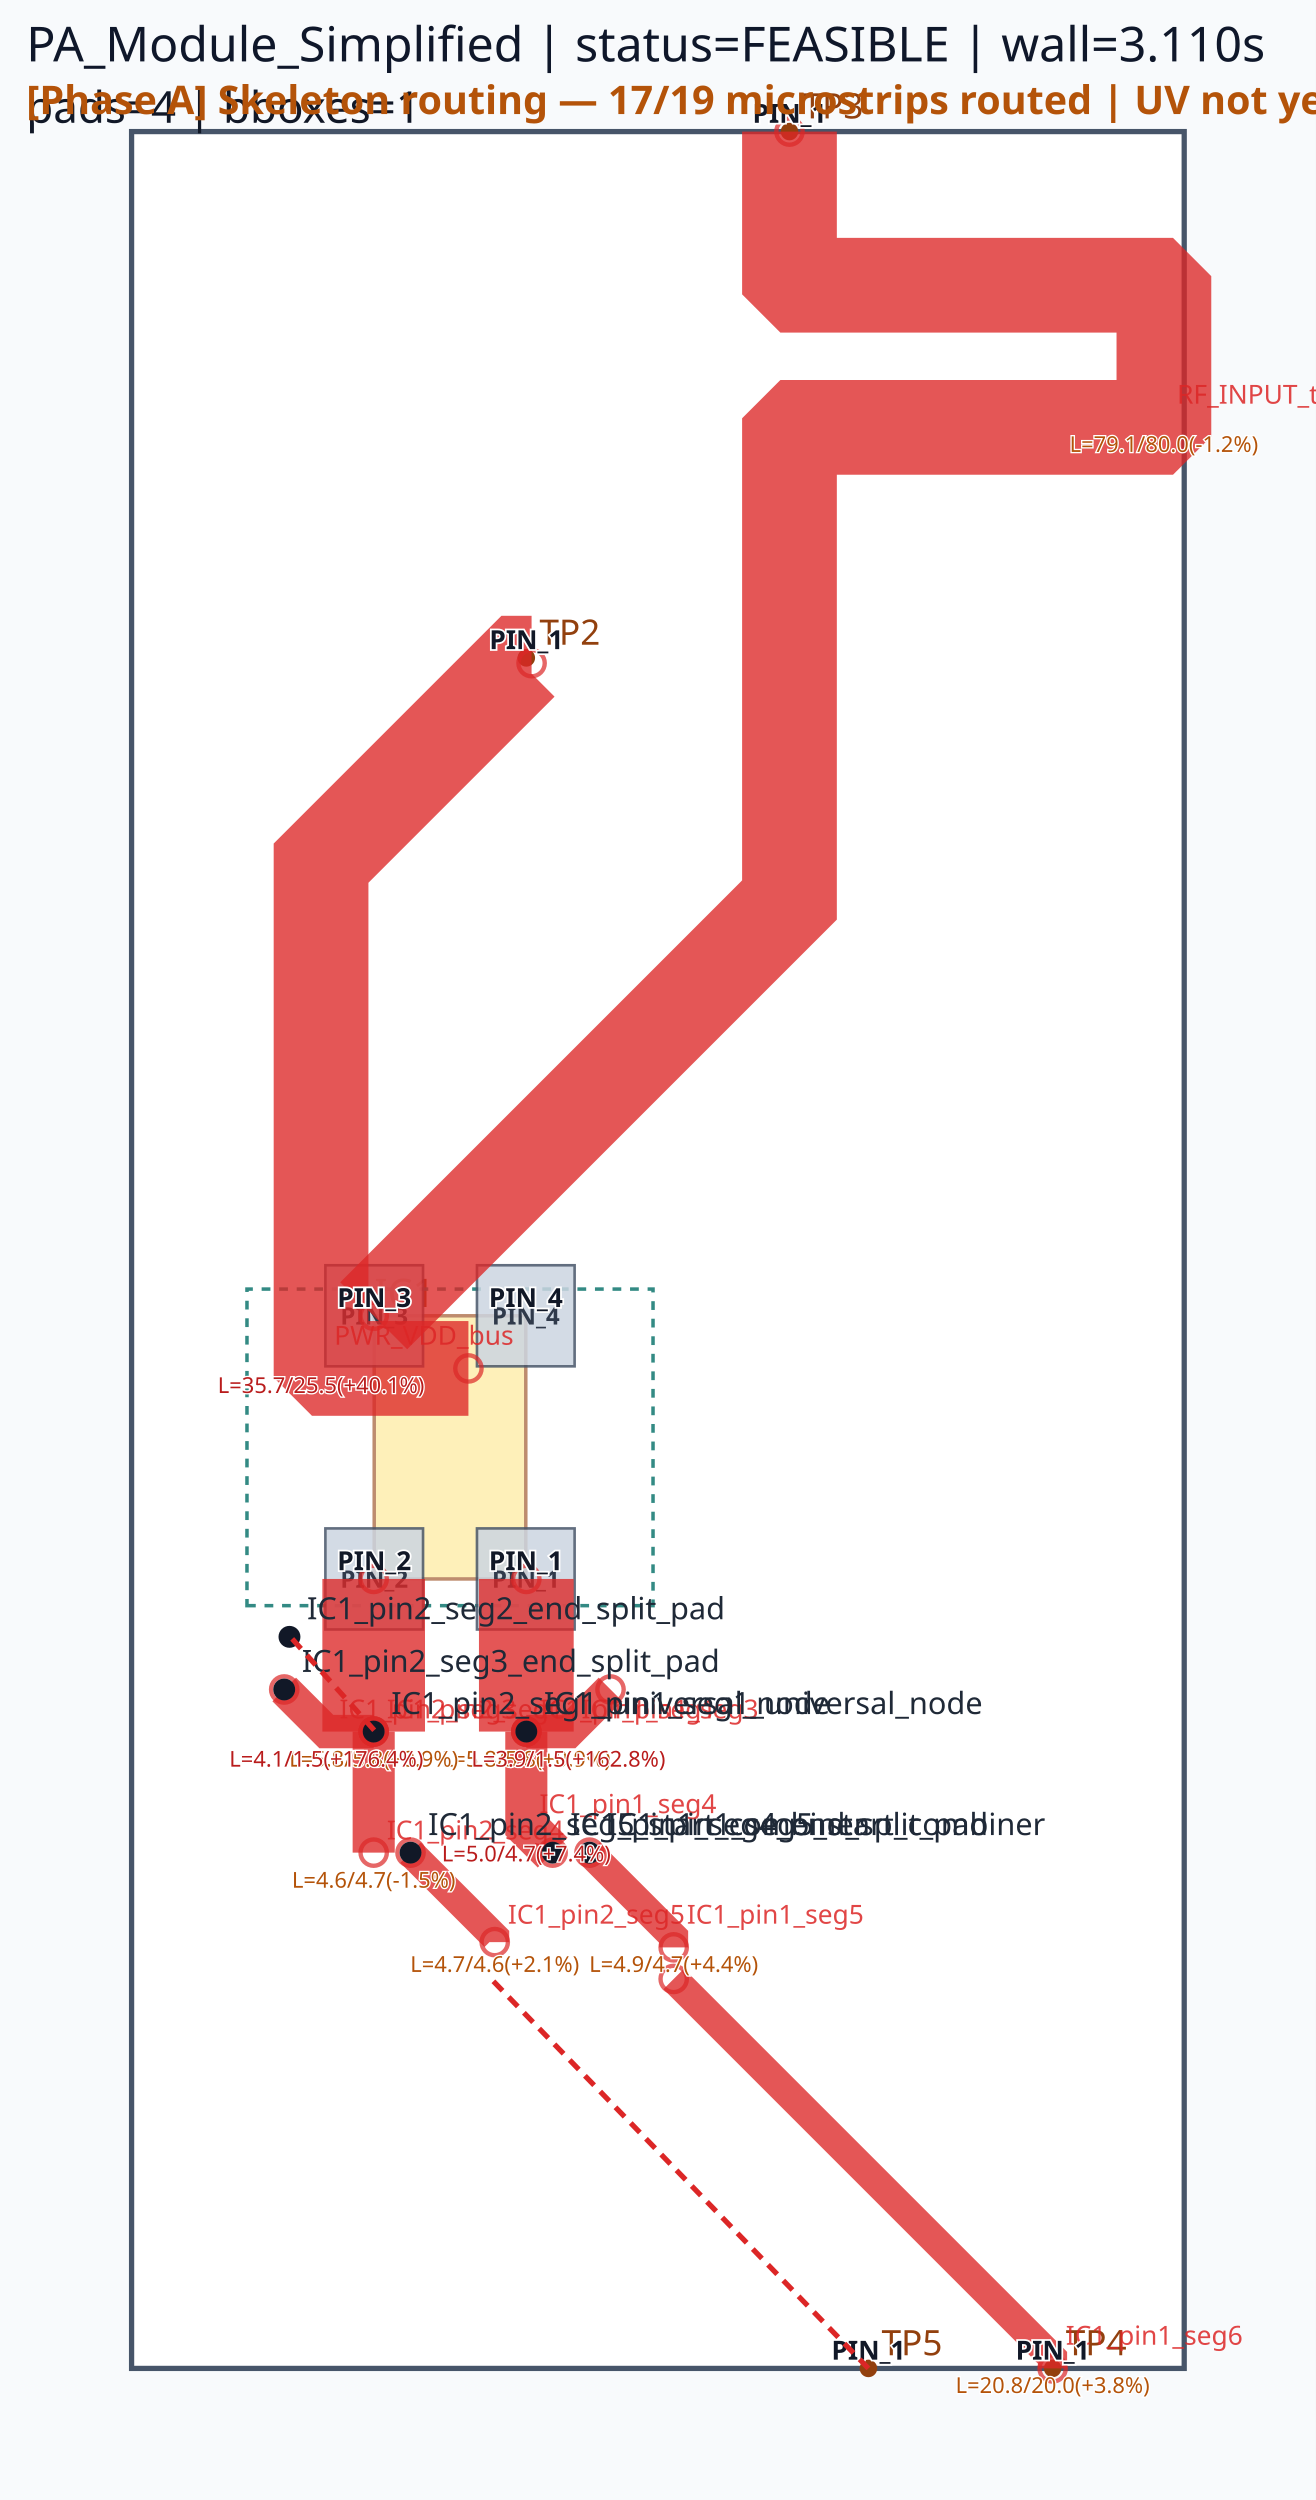
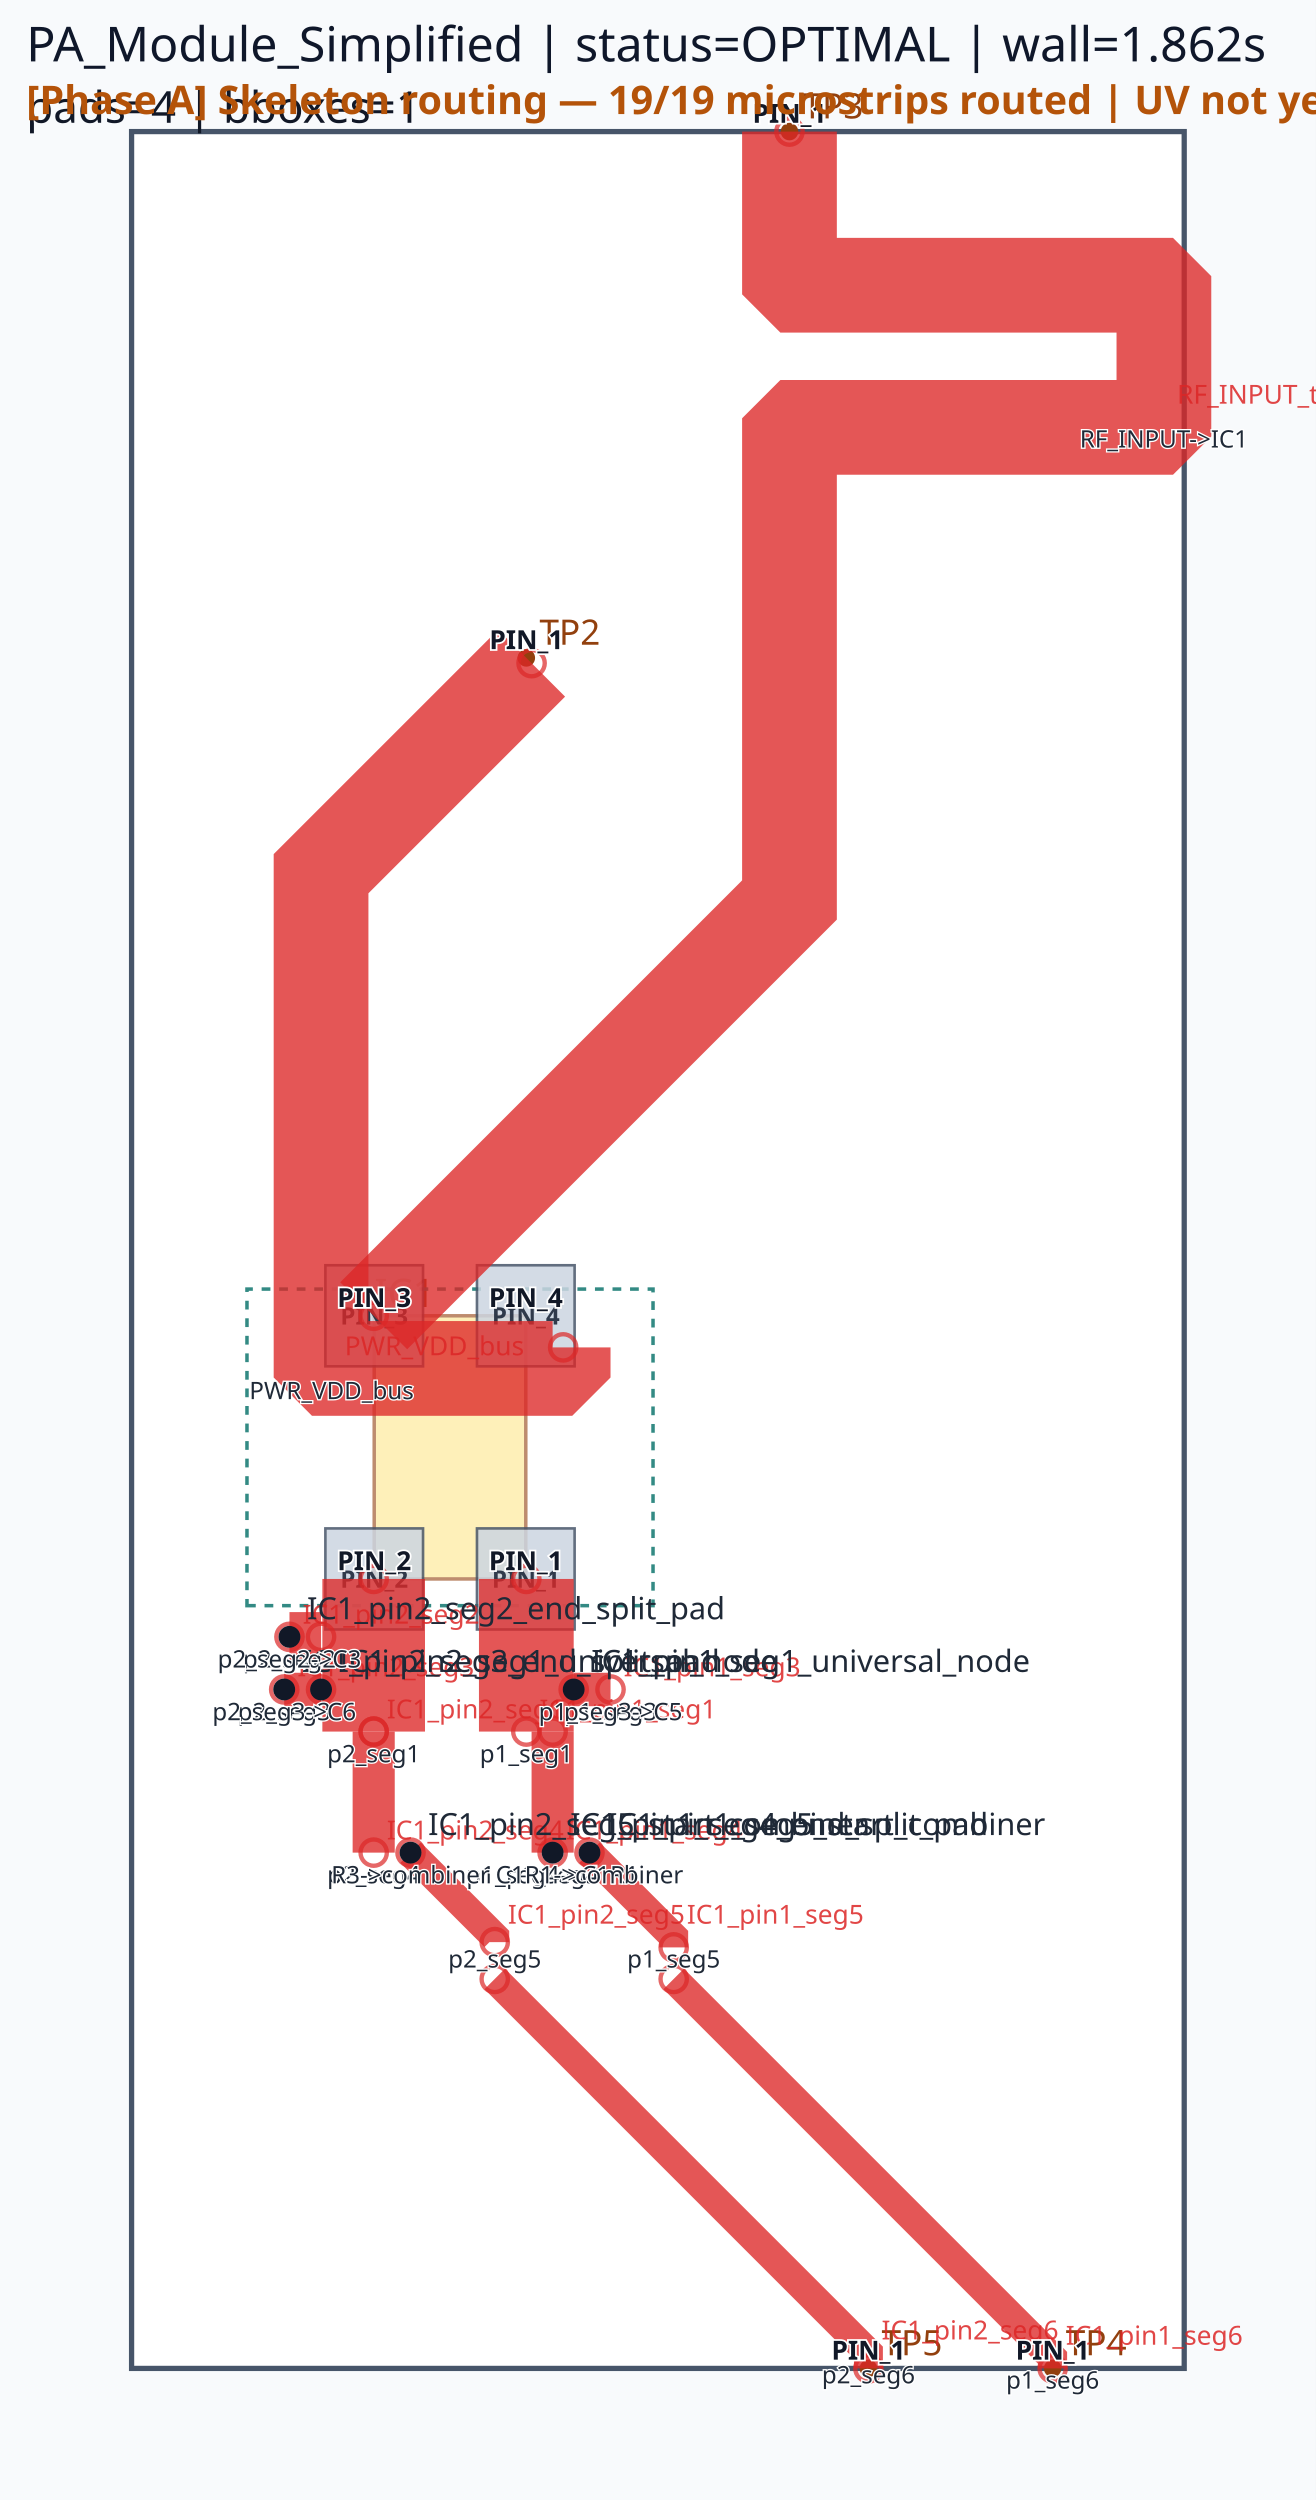
<svg xmlns="http://www.w3.org/2000/svg" viewBox="0 0 300.0 570.0" width="300.0" height="570.0">
  <rect x="0" y="0" width="100%" height="100%" fill="#f8fafc" />
  <rect x="30.00" y="30.00" width="240.00" height="510.00" fill="#ffffff" stroke="#475569" stroke-width="1.2" />
  <rect x="85.32" y="300.00" width="34.56" height="60.00" fill="#fde68a" stroke="#92400e" stroke-width="0.8" opacity="0.6" />
  <text x="85.32" y="298.00" font-family="sans-serif" font-size="9" fill="#92400e">IC1</text>
  <circle cx="120.00" cy="150.00" r="2" fill="#92400e" />
  <text x="123.00" y="147.00" font-family="sans-serif" font-size="8" fill="#92400e">TP2</text>
  <circle cx="180.00" cy="30.00" r="2" fill="#92400e" />
  <text x="183.00" y="27.00" font-family="sans-serif" font-size="8" fill="#92400e">TP3</text>
  <circle cx="240.00" cy="540.00" r="2" fill="#92400e" />
  <text x="243.00" y="537.00" font-family="sans-serif" font-size="8" fill="#92400e">TP4</text>
  <circle cx="198.00" cy="540.00" r="2" fill="#92400e" />
  <text x="201.00" y="537.00" font-family="sans-serif" font-size="8" fill="#92400e">TP5</text>
  <path d="M 56.31,366.09 L 148.89,366.09 L 148.89,293.91 L 56.31,293.91 Z" class="component-bbox" fill="none" stroke="#0f766e" stroke-width="0.8" stroke-dasharray="2 2" opacity="0.85" />
  <polygon points="108.75,348.48 108.75,371.52 131.01,371.52 131.01,348.48" fill="#cbd5e1" stroke="#475569" stroke-width="0.6" opacity="0.85" />
  <text x="119.88" y="362.00" font-family="sans-serif" font-size="5.5" text-anchor="middle" font-weight="bold" fill="#1e293b" opacity="0.9">PIN_1</text>
  <polygon points="74.19,348.48 74.19,371.52 96.45,371.52 96.45,348.48" fill="#cbd5e1" stroke="#475569" stroke-width="0.6" opacity="0.85" />
  <text x="85.32" y="362.00" font-family="sans-serif" font-size="5.5" text-anchor="middle" font-weight="bold" fill="#1e293b" opacity="0.9">PIN_2</text>
  <polygon points="96.45,311.52 96.45,288.48 74.19,288.48 74.19,311.52" fill="#cbd5e1" stroke="#475569" stroke-width="0.6" opacity="0.85" />
  <text x="85.32" y="302.00" font-family="sans-serif" font-size="5.5" text-anchor="middle" font-weight="bold" fill="#1e293b" opacity="0.9">PIN_3</text>
  <polygon points="131.01,311.52 131.01,288.48 108.75,288.48 108.75,311.52" fill="#cbd5e1" stroke="#475569" stroke-width="0.6" opacity="0.85" />
  <text x="119.88" y="302.00" font-family="sans-serif" font-size="5.5" text-anchor="middle" font-weight="bold" fill="#1e293b" opacity="0.9">PIN_4</text>
+   <polyline points="85.20,360.00 85.20,394.80" fill="none" stroke="#dc2626" stroke-width="23.40" stroke-linecap="butt" stroke-linejoin="miter" opacity="0.78" />
+   <circle cx="85.20" cy="360.00" r="3" fill="none" stroke="#dc2626" stroke-width="1.0" opacity="0.7" />
+   <circle cx="85.20" cy="394.80" r="3" fill="none" stroke="#dc2626" stroke-width="1.0" opacity="0.7" />
+   <text x="88.20" y="391.80" font-family="sans-serif" font-size="6" fill="#dc2626" opacity="0.85">IC1_pin2_seg1</text>
  <polyline points="120.00,360.00 120.00,394.80" fill="none" stroke="#dc2626" stroke-width="21.60" stroke-linecap="butt" stroke-linejoin="miter" opacity="0.78" />
  <circle cx="120.00" cy="360.00" r="3" fill="none" stroke="#dc2626" stroke-width="1.0" opacity="0.7" />
  <circle cx="120.00" cy="394.80" r="3" fill="none" stroke="#dc2626" stroke-width="1.0" opacity="0.7" />
  <text x="123.00" y="391.80" font-family="sans-serif" font-size="6" fill="#dc2626" opacity="0.85">IC1_pin1_seg1</text>
-   <polyline points="120.00,394.80 120.00,416.40 126.00,422.40" fill="none" stroke="#dc2626" stroke-width="9.60" stroke-linecap="butt" stroke-linejoin="miter" opacity="0.78" />
-   <circle cx="120.00" cy="394.80" r="3" fill="none" stroke="#dc2626" stroke-width="1.0" opacity="0.7" />
+   <polyline points="126.00,394.80 126.00,422.40" fill="none" stroke="#dc2626" stroke-width="9.60" stroke-linecap="butt" stroke-linejoin="miter" opacity="0.78" />
+   <circle cx="126.00" cy="394.80" r="3" fill="none" stroke="#dc2626" stroke-width="1.0" opacity="0.7" />
  <circle cx="126.00" cy="422.40" r="3" fill="none" stroke="#dc2626" stroke-width="1.0" opacity="0.7" />
-   <text x="123.00" y="413.40" font-family="sans-serif" font-size="6" fill="#dc2626" opacity="0.85">IC1_pin1_seg4</text>
+   <text x="129.00" y="419.40" font-family="sans-serif" font-size="6" fill="#dc2626" opacity="0.85">IC1_pin1_seg4</text>
  <polyline points="85.20,394.80 85.20,422.40" fill="none" stroke="#dc2626" stroke-width="9.60" stroke-linecap="butt" stroke-linejoin="miter" opacity="0.78" />
  <circle cx="85.20" cy="394.80" r="3" fill="none" stroke="#dc2626" stroke-width="1.0" opacity="0.7" />
  <circle cx="85.20" cy="422.40" r="3" fill="none" stroke="#dc2626" stroke-width="1.0" opacity="0.7" />
  <text x="88.20" y="419.40" font-family="sans-serif" font-size="6" fill="#dc2626" opacity="0.85">IC1_pin2_seg4</text>
+   <polyline points="73.20,373.20 66.00,373.20" fill="none" stroke="#dc2626" stroke-width="11.28" stroke-linecap="butt" stroke-linejoin="miter" opacity="0.78" />
+   <circle cx="73.20" cy="373.20" r="3" fill="none" stroke="#dc2626" stroke-width="1.0" opacity="0.7" />
+   <circle cx="66.00" cy="373.20" r="3" fill="none" stroke="#dc2626" stroke-width="1.0" opacity="0.7" />
+   <text x="69.00" y="370.20" font-family="sans-serif" font-size="6" fill="#dc2626" opacity="0.85">IC1_pin2_seg2</text>
  <polyline points="134.40,422.40 153.60,441.60 153.60,444.00" fill="none" stroke="#dc2626" stroke-width="6.60" stroke-linecap="butt" stroke-linejoin="miter" opacity="0.78" />
  <circle cx="134.40" cy="422.40" r="3" fill="none" stroke="#dc2626" stroke-width="1.0" opacity="0.7" />
  <circle cx="153.60" cy="444.00" r="3" fill="none" stroke="#dc2626" stroke-width="1.0" opacity="0.7" />
  <text x="156.60" y="438.60" font-family="sans-serif" font-size="6" fill="#dc2626" opacity="0.85">IC1_pin1_seg5</text>
  <polyline points="93.60,422.40 112.80,441.60 112.80,442.80" fill="none" stroke="#dc2626" stroke-width="6.60" stroke-linecap="butt" stroke-linejoin="miter" opacity="0.78" />
  <circle cx="93.60" cy="422.40" r="3" fill="none" stroke="#dc2626" stroke-width="1.0" opacity="0.7" />
  <circle cx="112.80" cy="442.80" r="3" fill="none" stroke="#dc2626" stroke-width="1.0" opacity="0.7" />
  <text x="115.80" y="438.60" font-family="sans-serif" font-size="6" fill="#dc2626" opacity="0.85">IC1_pin2_seg5</text>
-   <polyline points="120.00,394.80 129.60,394.80 139.20,385.20" fill="none" stroke="#dc2626" stroke-width="7.62" stroke-linecap="butt" stroke-linejoin="miter" opacity="0.78" />
-   <circle cx="120.00" cy="394.80" r="3" fill="none" stroke="#dc2626" stroke-width="1.0" opacity="0.7" />
+   <polyline points="130.80,385.20 139.20,385.20" fill="none" stroke="#dc2626" stroke-width="7.62" stroke-linecap="butt" stroke-linejoin="miter" opacity="0.78" />
+   <circle cx="130.80" cy="385.20" r="3" fill="none" stroke="#dc2626" stroke-width="1.0" opacity="0.7" />
  <circle cx="139.20" cy="385.20" r="3" fill="none" stroke="#dc2626" stroke-width="1.0" opacity="0.7" />
-   <text x="132.60" y="391.80" font-family="sans-serif" font-size="6" fill="#dc2626" opacity="0.85">IC1_pin1_seg3</text>
-   <polyline points="85.20,360.00 85.20,394.80" fill="none" stroke="#dc2626" stroke-width="23.40" stroke-linecap="butt" stroke-linejoin="miter" opacity="0.78" />
-   <circle cx="85.20" cy="360.00" r="3" fill="none" stroke="#dc2626" stroke-width="1.0" opacity="0.7" />
-   <circle cx="85.20" cy="394.80" r="3" fill="none" stroke="#dc2626" stroke-width="1.0" opacity="0.7" />
-   <text x="88.20" y="391.80" font-family="sans-serif" font-size="6" fill="#dc2626" opacity="0.85">IC1_pin2_seg1</text>
-   <polyline points="85.20,394.80 74.40,394.80 64.80,385.20" fill="none" stroke="#dc2626" stroke-width="7.62" stroke-linecap="butt" stroke-linejoin="miter" opacity="0.78" />
-   <circle cx="85.20" cy="394.80" r="3" fill="none" stroke="#dc2626" stroke-width="1.0" opacity="0.7" />
+   <text x="142.20" y="382.20" font-family="sans-serif" font-size="6" fill="#dc2626" opacity="0.85">IC1_pin1_seg3</text>
+   <polyline points="73.20,385.20 64.80,385.20" fill="none" stroke="#dc2626" stroke-width="7.62" stroke-linecap="butt" stroke-linejoin="miter" opacity="0.78" />
+   <circle cx="73.20" cy="385.20" r="3" fill="none" stroke="#dc2626" stroke-width="1.0" opacity="0.7" />
  <circle cx="64.80" cy="385.20" r="3" fill="none" stroke="#dc2626" stroke-width="1.0" opacity="0.7" />
-   <text x="77.40" y="391.80" font-family="sans-serif" font-size="6" fill="#dc2626" opacity="0.85">IC1_pin2_seg3</text>
+   <text x="67.80" y="382.20" font-family="sans-serif" font-size="6" fill="#dc2626" opacity="0.85">IC1_pin2_seg3</text>
+   <polyline points="153.60,451.20 240.00,537.60 240.00,540.00" fill="none" stroke="#dc2626" stroke-width="6.60" stroke-linecap="butt" stroke-linejoin="miter" opacity="0.78" />
+   <circle cx="153.60" cy="451.20" r="3" fill="none" stroke="#dc2626" stroke-width="1.0" opacity="0.7" />
+   <circle cx="240.00" cy="540.00" r="3" fill="none" stroke="#dc2626" stroke-width="1.0" opacity="0.7" />
+   <text x="243.00" y="534.60" font-family="sans-serif" font-size="6" fill="#dc2626" opacity="0.85">IC1_pin1_seg6</text>
+   <polyline points="112.80,451.20 198.00,536.40 198.00,540.00" fill="none" stroke="#dc2626" stroke-width="6.60" stroke-linecap="butt" stroke-linejoin="miter" opacity="0.78" />
+   <circle cx="112.80" cy="451.20" r="3" fill="none" stroke="#dc2626" stroke-width="1.0" opacity="0.7" />
+   <circle cx="198.00" cy="540.00" r="3" fill="none" stroke="#dc2626" stroke-width="1.0" opacity="0.7" />
+   <text x="201.00" y="533.40" font-family="sans-serif" font-size="6" fill="#dc2626" opacity="0.85">IC1_pin2_seg6</text>
  <polyline points="180.00,30.00 180.00,62.64 182.40,65.04 262.97,65.04 265.37,67.44 265.37,95.04 262.97,97.44 182.40,97.44 180.00,99.84 180.00,205.20 85.20,300.00" fill="none" stroke="#dc2626" stroke-width="21.60" stroke-linecap="butt" stroke-linejoin="miter" opacity="0.78" />
  <circle cx="180.00" cy="30.00" r="3" fill="none" stroke="#dc2626" stroke-width="1.0" opacity="0.7" />
  <circle cx="85.20" cy="300.00" r="3" fill="none" stroke="#dc2626" stroke-width="1.0" opacity="0.7" />
  <text x="268.37" y="92.04" font-family="sans-serif" font-size="6" fill="#dc2626" opacity="0.85">RF_INPUT_to_IC1</text>
-   <polyline points="121.20,151.20 118.80,151.20 73.20,196.80 73.20,309.60 75.60,312.00 106.80,312.00" fill="none" stroke="#dc2626" stroke-width="21.60" stroke-linecap="butt" stroke-linejoin="miter" opacity="0.78" />
+   <polyline points="121.20,151.20 73.20,199.20 73.20,309.60 75.60,312.00 126.00,312.00 128.40,309.60 128.40,307.20" fill="none" stroke="#dc2626" stroke-width="21.60" stroke-linecap="butt" stroke-linejoin="miter" opacity="0.78" />
  <circle cx="121.20" cy="151.20" r="3" fill="none" stroke="#dc2626" stroke-width="1.0" opacity="0.7" />
-   <circle cx="106.80" cy="312.00" r="3" fill="none" stroke="#dc2626" stroke-width="1.0" opacity="0.7" />
-   <text x="76.20" y="306.60" font-family="sans-serif" font-size="6" fill="#dc2626" opacity="0.85">PWR_VDD_bus</text>
-   <polyline points="153.60,451.20 240.00,537.60 240.00,540.00" fill="none" stroke="#dc2626" stroke-width="6.60" stroke-linecap="butt" stroke-linejoin="miter" opacity="0.78" />
-   <circle cx="153.60" cy="451.20" r="3" fill="none" stroke="#dc2626" stroke-width="1.0" opacity="0.7" />
-   <circle cx="240.00" cy="540.00" r="3" fill="none" stroke="#dc2626" stroke-width="1.0" opacity="0.7" />
-   <text x="243.00" y="534.60" font-family="sans-serif" font-size="6" fill="#dc2626" opacity="0.85">IC1_pin1_seg6</text>
-   <circle cx="120.00" cy="394.80" r="2.5" fill="#111827" />
-   <text x="124.00" y="390.80" font-family="sans-serif" font-size="7" fill="#1f2937">IC1_pin1_seg1_universal_node</text>
+   <circle cx="128.40" cy="307.20" r="3" fill="none" stroke="#dc2626" stroke-width="1.0" opacity="0.7" />
+   <text x="78.60" y="309.00" font-family="sans-serif" font-size="6" fill="#dc2626" opacity="0.85">PWR_VDD_bus</text>
+   <circle cx="130.80" cy="385.20" r="2.5" fill="#111827" />
+   <text x="134.80" y="381.20" font-family="sans-serif" font-size="7" fill="#1f2937">IC1_pin1_seg1_universal_node</text>
  <circle cx="126.00" cy="422.40" r="2.5" fill="#111827" />
  <text x="130.00" y="418.40" font-family="sans-serif" font-size="7" fill="#1f2937">IC1_pin1_seg4_end_split_pad</text>
  <circle cx="134.40" cy="422.40" r="2.5" fill="#111827" />
  <text x="138.40" y="418.40" font-family="sans-serif" font-size="7" fill="#1f2937">IC1_pin1_seg5_start_combiner</text>
-   <circle cx="85.20" cy="394.80" r="2.5" fill="#111827" />
-   <text x="89.20" y="390.80" font-family="sans-serif" font-size="7" fill="#1f2937">IC1_pin2_seg1_universal_node</text>
+   <circle cx="73.20" cy="385.20" r="2.5" fill="#111827" />
+   <text x="77.20" y="381.20" font-family="sans-serif" font-size="7" fill="#1f2937">IC1_pin2_seg1_universal_node</text>
  <circle cx="66.00" cy="373.20" r="2.5" fill="#111827" />
  <text x="70.00" y="369.20" font-family="sans-serif" font-size="7" fill="#1f2937">IC1_pin2_seg2_end_split_pad</text>
  <circle cx="64.80" cy="385.20" r="2.5" fill="#111827" />
  <text x="68.80" y="381.20" font-family="sans-serif" font-size="7" fill="#1f2937">IC1_pin2_seg3_end_split_pad</text>
  <circle cx="93.60" cy="422.40" r="2.5" fill="#111827" />
  <text x="97.60" y="418.40" font-family="sans-serif" font-size="7" fill="#1f2937">IC1_pin2_seg5_start_combiner</text>
-   <text x="6" y="14" font-family="sans-serif" font-size="11" fill="#0f172a">PA_Module_Simplified | status=FEASIBLE | wall=3.110s</text>
+   <text x="6" y="14" font-family="sans-serif" font-size="11" fill="#0f172a">PA_Module_Simplified | status=OPTIMAL | wall=1.862s</text>
  <text x="6" y="28" font-family="sans-serif" font-size="10" fill="#111827">pads=4 | bboxes=1</text>
  <text x="119.88" y="358.00" font-family="sans-serif" font-size="6" text-anchor="middle" font-weight="bold" fill="#111827" stroke="#ffffff" stroke-width="0.8" paint-order="stroke">PIN_1</text>
  <text x="85.32" y="358.00" font-family="sans-serif" font-size="6" text-anchor="middle" font-weight="bold" fill="#111827" stroke="#ffffff" stroke-width="0.8" paint-order="stroke">PIN_2</text>
  <text x="85.32" y="298.00" font-family="sans-serif" font-size="6" text-anchor="middle" font-weight="bold" fill="#111827" stroke="#ffffff" stroke-width="0.8" paint-order="stroke">PIN_3</text>
  <text x="119.88" y="298.00" font-family="sans-serif" font-size="6" text-anchor="middle" font-weight="bold" fill="#111827" stroke="#ffffff" stroke-width="0.8" paint-order="stroke">PIN_4</text>
  <text x="120.00" y="148.00" font-family="sans-serif" font-size="6" text-anchor="middle" font-weight="bold" fill="#111827" stroke="#ffffff" stroke-width="0.8" paint-order="stroke">PIN_1</text>
  <text x="180.00" y="28.00" font-family="sans-serif" font-size="6" text-anchor="middle" font-weight="bold" fill="#111827" stroke="#ffffff" stroke-width="0.8" paint-order="stroke">PIN_1</text>
  <text x="240.00" y="538.00" font-family="sans-serif" font-size="6" text-anchor="middle" font-weight="bold" fill="#111827" stroke="#ffffff" stroke-width="0.8" paint-order="stroke">PIN_1</text>
  <text x="198.00" y="538.00" font-family="sans-serif" font-size="6" text-anchor="middle" font-weight="bold" fill="#111827" stroke="#ffffff" stroke-width="0.8" paint-order="stroke">PIN_1</text>
-   <text x="120.00" y="402.80" font-family="sans-serif" font-size="5" fill="#b45309" text-anchor="middle" stroke="#ffffff" stroke-width="0.6" paint-order="stroke">L=5.8/5.8(+0.9%)</text>
-   <text x="120.00" y="424.40" font-family="sans-serif" font-size="5" fill="#b91c1c" text-anchor="middle" stroke="#ffffff" stroke-width="0.6" paint-order="stroke">L=5.0/4.7(+7.4%)</text>
-   <text x="85.20" y="430.40" font-family="sans-serif" font-size="5" fill="#b45309" text-anchor="middle" stroke="#ffffff" stroke-width="0.6" paint-order="stroke">L=4.6/4.7(-1.5%)</text>
-   <text x="153.60" y="449.60" font-family="sans-serif" font-size="5" fill="#b45309" text-anchor="middle" stroke="#ffffff" stroke-width="0.6" paint-order="stroke">L=4.9/4.7(+4.4%)</text>
-   <text x="112.80" y="449.60" font-family="sans-serif" font-size="5" fill="#b45309" text-anchor="middle" stroke="#ffffff" stroke-width="0.6" paint-order="stroke">L=4.7/4.6(+2.1%)</text>
-   <text x="129.60" y="402.80" font-family="sans-serif" font-size="5" fill="#b91c1c" text-anchor="middle" stroke="#ffffff" stroke-width="0.6" paint-order="stroke">L=3.9/1.5(+162.8%)</text>
-   <text x="85.20" y="402.80" font-family="sans-serif" font-size="5" fill="#b45309" text-anchor="middle" stroke="#ffffff" stroke-width="0.6" paint-order="stroke">L=5.8/5.8(+0.9%)</text>
-   <text x="74.40" y="402.80" font-family="sans-serif" font-size="5" fill="#b91c1c" text-anchor="middle" stroke="#ffffff" stroke-width="0.6" paint-order="stroke">L=4.1/1.5(+176.4%)</text>
-   <text x="265.37" y="103.04" font-family="sans-serif" font-size="5" fill="#b45309" text-anchor="middle" stroke="#ffffff" stroke-width="0.6" paint-order="stroke">L=79.1/80.0(-1.2%)</text>
-   <text x="73.20" y="317.60" font-family="sans-serif" font-size="5" fill="#b91c1c" text-anchor="middle" stroke="#ffffff" stroke-width="0.6" paint-order="stroke">L=35.7/25.5(+40.1%)</text>
-   <text x="240.00" y="545.60" font-family="sans-serif" font-size="5" fill="#b45309" text-anchor="middle" stroke="#ffffff" stroke-width="0.6" paint-order="stroke">L=20.8/20.0(+3.8%)</text>
-   <line x1="85.32" y1="394.50" x2="65.88" y2="372.84" stroke="#dc2626" stroke-width="1.2" stroke-dasharray="3,2" />
-   <line x1="112.49" y1="451.73" x2="198.00" y2="540.00" stroke="#dc2626" stroke-width="1.2" stroke-dasharray="3,2" />
-   <text x="6" y="26" font-family="sans-serif" font-size="9" font-weight="bold" fill="#b45309">[Phase A] Skeleton routing — 17/19 microstrips routed | UV not yet placed</text>
+   <circle cx="85.20" cy="394.80" r="3" fill="rgba(0,0,0,0)" />
+   <text x="85.20" y="401.80" font-family="sans-serif" font-size="5.5" fill="#1f2937" text-anchor="middle" stroke="#ffffff" stroke-width="0.6" paint-order="stroke">p2_seg1</text>
+   <circle cx="120.00" cy="394.80" r="3" fill="rgba(0,0,0,0)" />
+   <text x="120.00" y="401.80" font-family="sans-serif" font-size="5.5" fill="#1f2937" text-anchor="middle" stroke="#ffffff" stroke-width="0.6" paint-order="stroke">p1_seg1</text>
+   <circle cx="126.00" cy="422.40" r="3" fill="rgba(0,0,0,0)" />
+   <text x="126.00" y="429.40" font-family="sans-serif" font-size="5.5" fill="#1f2937" text-anchor="middle" stroke="#ffffff" stroke-width="0.6" paint-order="stroke">p1_seg4</text>
+   <circle cx="85.20" cy="422.40" r="3" fill="rgba(0,0,0,0)" />
+   <text x="85.20" y="429.40" font-family="sans-serif" font-size="5.5" fill="#1f2937" text-anchor="middle" stroke="#ffffff" stroke-width="0.6" paint-order="stroke">p2_seg4</text>
+   <circle cx="66.00" cy="373.20" r="3" fill="rgba(0,0,0,0)" />
+   <text x="66.00" y="380.20" font-family="sans-serif" font-size="5.5" fill="#1f2937" text-anchor="middle" stroke="#ffffff" stroke-width="0.6" paint-order="stroke">p2_seg2</text>
+   <circle cx="153.60" cy="441.60" r="3" fill="rgba(0,0,0,0)" />
+   <text x="153.60" y="448.60" font-family="sans-serif" font-size="5.5" fill="#1f2937" text-anchor="middle" stroke="#ffffff" stroke-width="0.6" paint-order="stroke">p1_seg5</text>
+   <circle cx="112.80" cy="441.60" r="3" fill="rgba(0,0,0,0)" />
+   <text x="112.80" y="448.60" font-family="sans-serif" font-size="5.5" fill="#1f2937" text-anchor="middle" stroke="#ffffff" stroke-width="0.6" paint-order="stroke">p2_seg5</text>
+   <circle cx="139.20" cy="385.20" r="3" fill="rgba(0,0,0,0)" />
+   <text x="139.20" y="392.20" font-family="sans-serif" font-size="5.5" fill="#1f2937" text-anchor="middle" stroke="#ffffff" stroke-width="0.6" paint-order="stroke">p1_seg3</text>
+   <circle cx="64.80" cy="385.20" r="3" fill="rgba(0,0,0,0)" />
+   <text x="64.80" y="392.20" font-family="sans-serif" font-size="5.5" fill="#1f2937" text-anchor="middle" stroke="#ffffff" stroke-width="0.6" paint-order="stroke">p2_seg3</text>
+   <circle cx="240.00" cy="537.60" r="3" fill="rgba(0,0,0,0)" />
+   <text x="240.00" y="544.60" font-family="sans-serif" font-size="5.5" fill="#1f2937" text-anchor="middle" stroke="#ffffff" stroke-width="0.6" paint-order="stroke">p1_seg6</text>
+   <circle cx="198.00" cy="536.40" r="3" fill="rgba(0,0,0,0)" />
+   <text x="198.00" y="543.40" font-family="sans-serif" font-size="5.5" fill="#1f2937" text-anchor="middle" stroke="#ffffff" stroke-width="0.6" paint-order="stroke">p2_seg6</text>
+   <circle cx="139.20" cy="385.20" r="3" fill="rgba(0,0,0,0)" />
+   <text x="139.20" y="392.20" font-family="sans-serif" font-size="5.5" fill="#1f2937" text-anchor="middle" stroke="#ffffff" stroke-width="0.6" paint-order="stroke">p1_seg3-&gt;C5</text>
+   <circle cx="126.00" cy="422.40" r="3" fill="rgba(0,0,0,0)" />
+   <text x="126.00" y="429.40" font-family="sans-serif" font-size="5.5" fill="#1f2937" text-anchor="middle" stroke="#ffffff" stroke-width="0.6" paint-order="stroke">p1_seg4-&gt;C1R1</text>
+   <circle cx="134.40" cy="422.40" r="3" fill="rgba(0,0,0,0)" />
+   <text x="134.40" y="429.40" font-family="sans-serif" font-size="5.5" fill="#1f2937" text-anchor="middle" stroke="#ffffff" stroke-width="0.6" paint-order="stroke">C1R1-&gt;combiner</text>
+   <circle cx="66.00" cy="373.20" r="3" fill="rgba(0,0,0,0)" />
+   <text x="66.00" y="380.20" font-family="sans-serif" font-size="5.5" fill="#1f2937" text-anchor="middle" stroke="#ffffff" stroke-width="0.6" paint-order="stroke">p2_seg2-&gt;C3</text>
+   <circle cx="64.80" cy="385.20" r="3" fill="rgba(0,0,0,0)" />
+   <text x="64.80" y="392.20" font-family="sans-serif" font-size="5.5" fill="#1f2937" text-anchor="middle" stroke="#ffffff" stroke-width="0.6" paint-order="stroke">p2_seg3-&gt;C6</text>
+   <circle cx="93.60" cy="422.40" r="3" fill="rgba(0,0,0,0)" />
+   <text x="93.60" y="429.40" font-family="sans-serif" font-size="5.5" fill="#1f2937" text-anchor="middle" stroke="#ffffff" stroke-width="0.6" paint-order="stroke">R3-&gt;combiner</text>
+   <circle cx="265.37" cy="95.04" r="3" fill="rgba(0,0,0,0)" />
+   <text x="265.37" y="102.04" font-family="sans-serif" font-size="5.5" fill="#1f2937" text-anchor="middle" stroke="#ffffff" stroke-width="0.6" paint-order="stroke">RF_INPUT-&gt;IC1</text>
+   <circle cx="75.60" cy="312.00" r="3" fill="rgba(0,0,0,0)" />
+   <text x="75.60" y="319.00" font-family="sans-serif" font-size="5.5" fill="#1f2937" text-anchor="middle" stroke="#ffffff" stroke-width="0.6" paint-order="stroke">PWR_VDD_bus</text>
+   <text x="6" y="26" font-family="sans-serif" font-size="9" font-weight="bold" fill="#b45309">[Phase A] Skeleton routing — 19/19 microstrips routed | UV not yet placed</text>
</svg>
